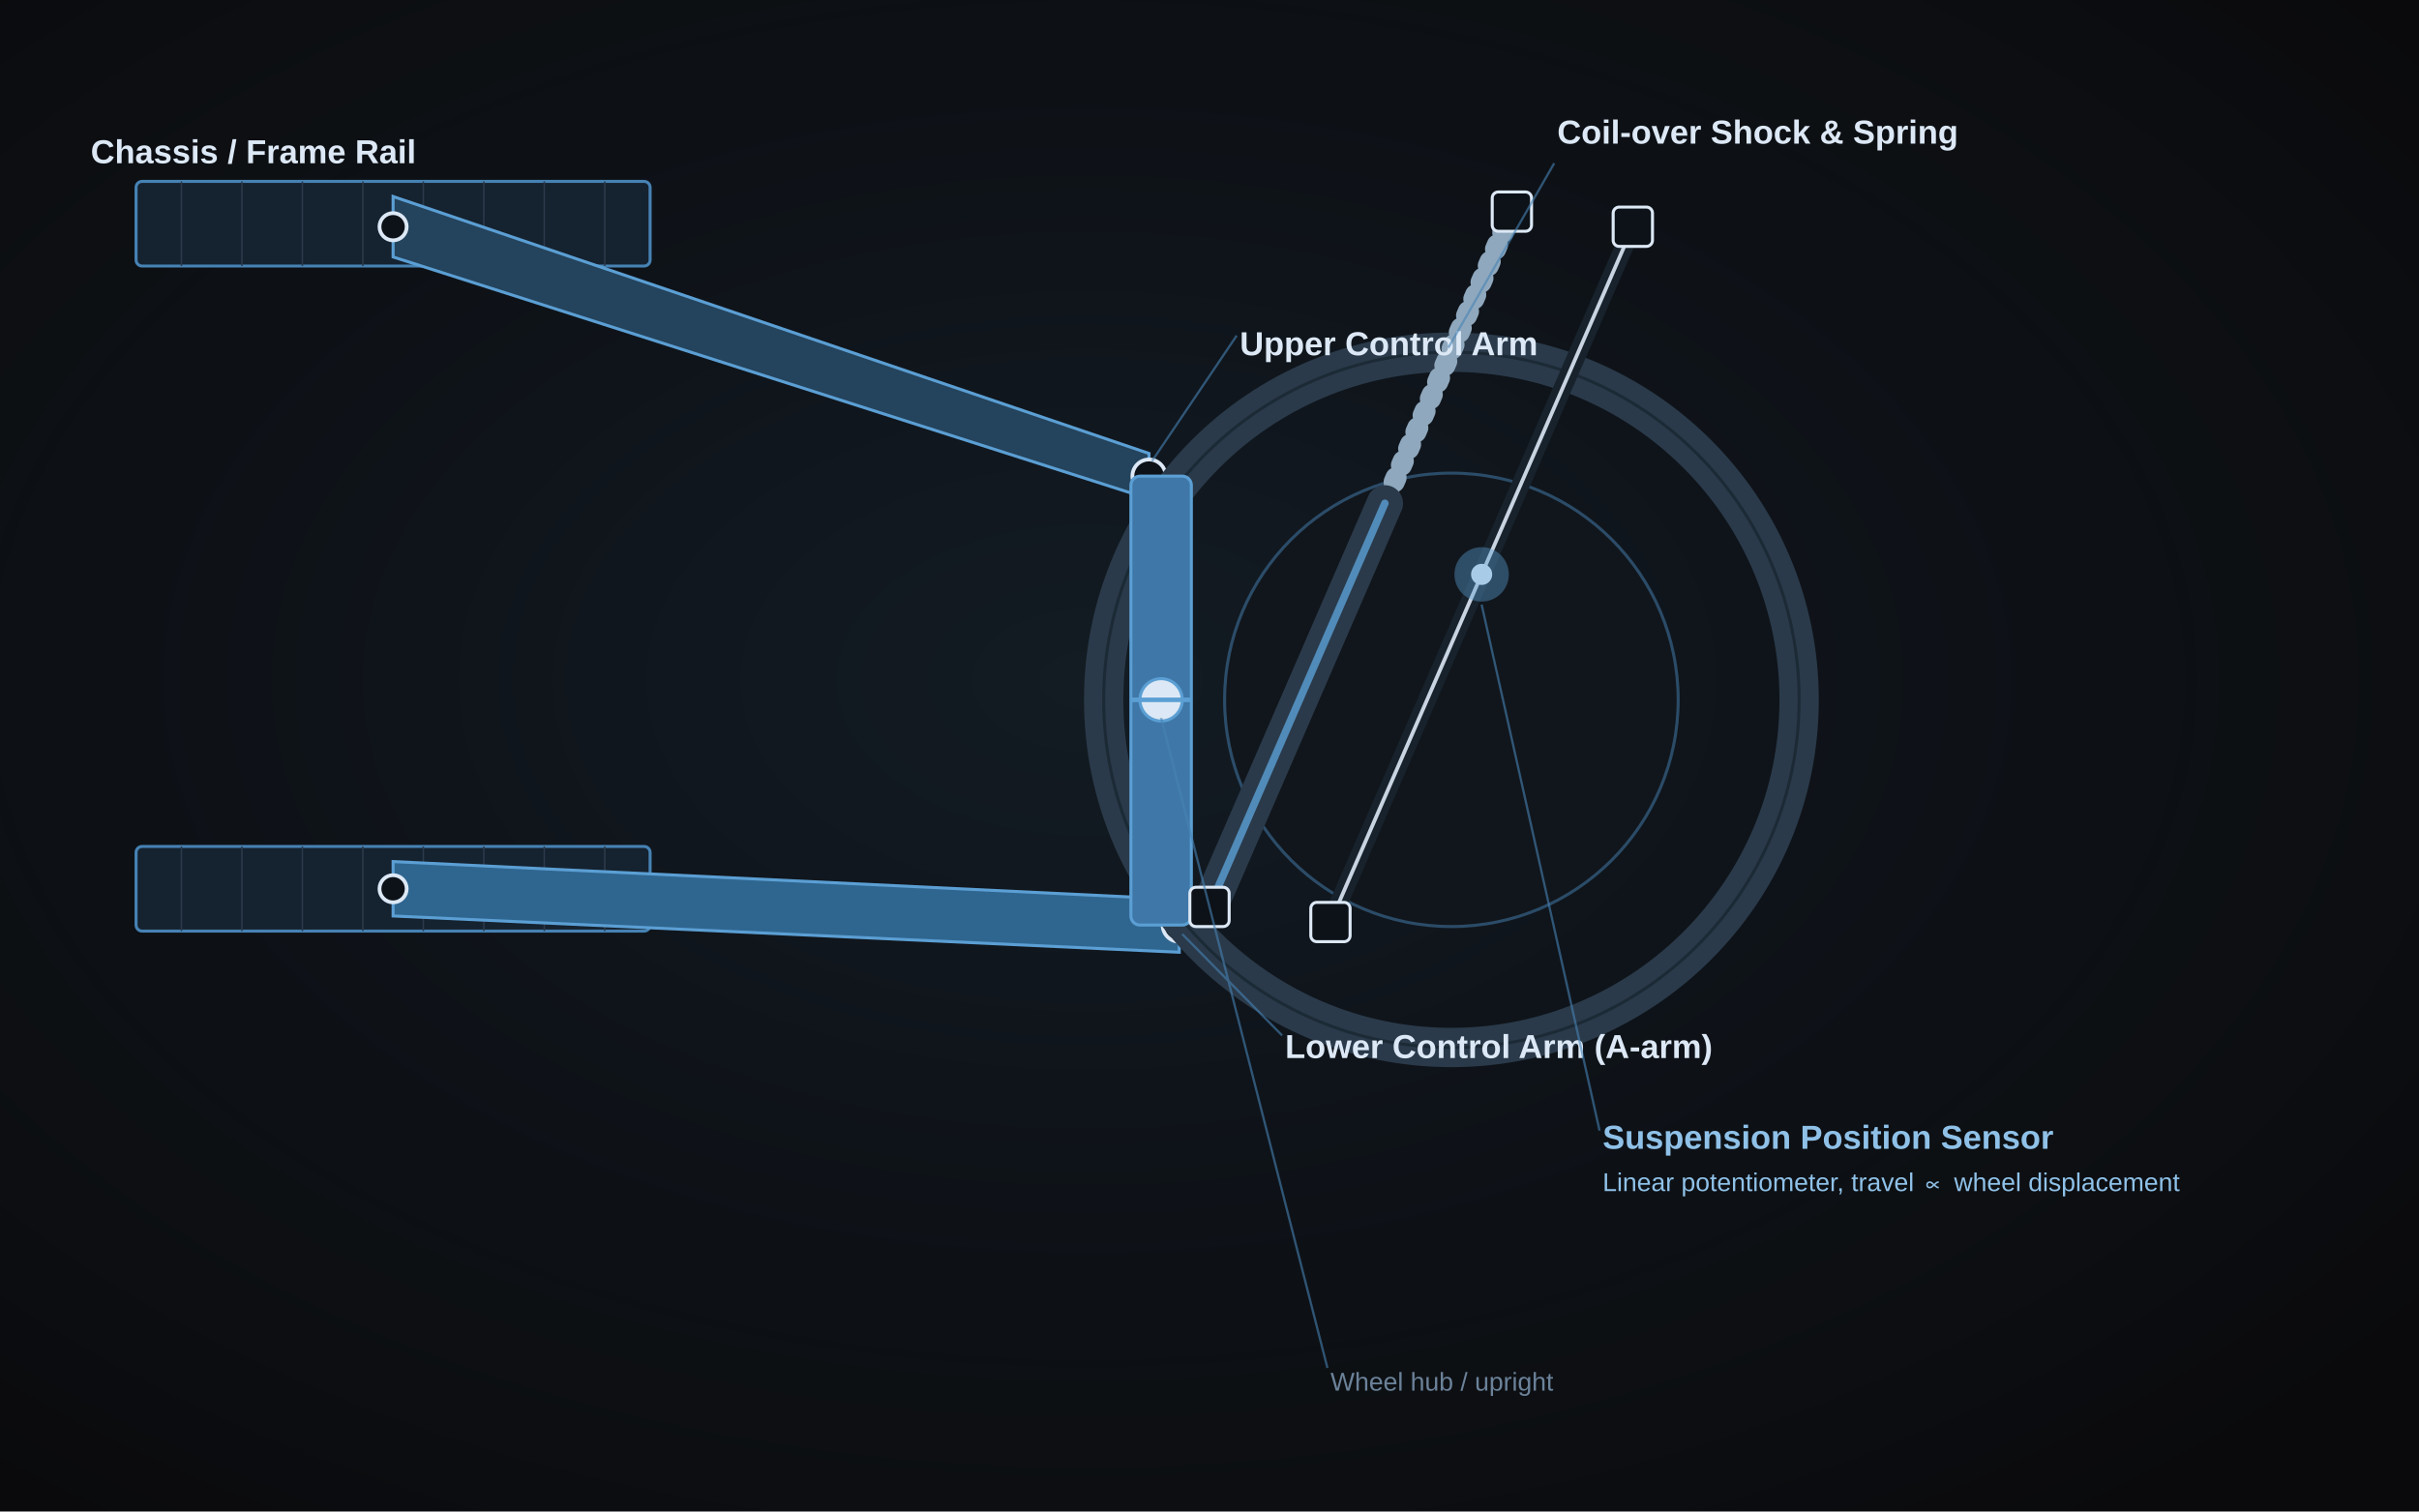
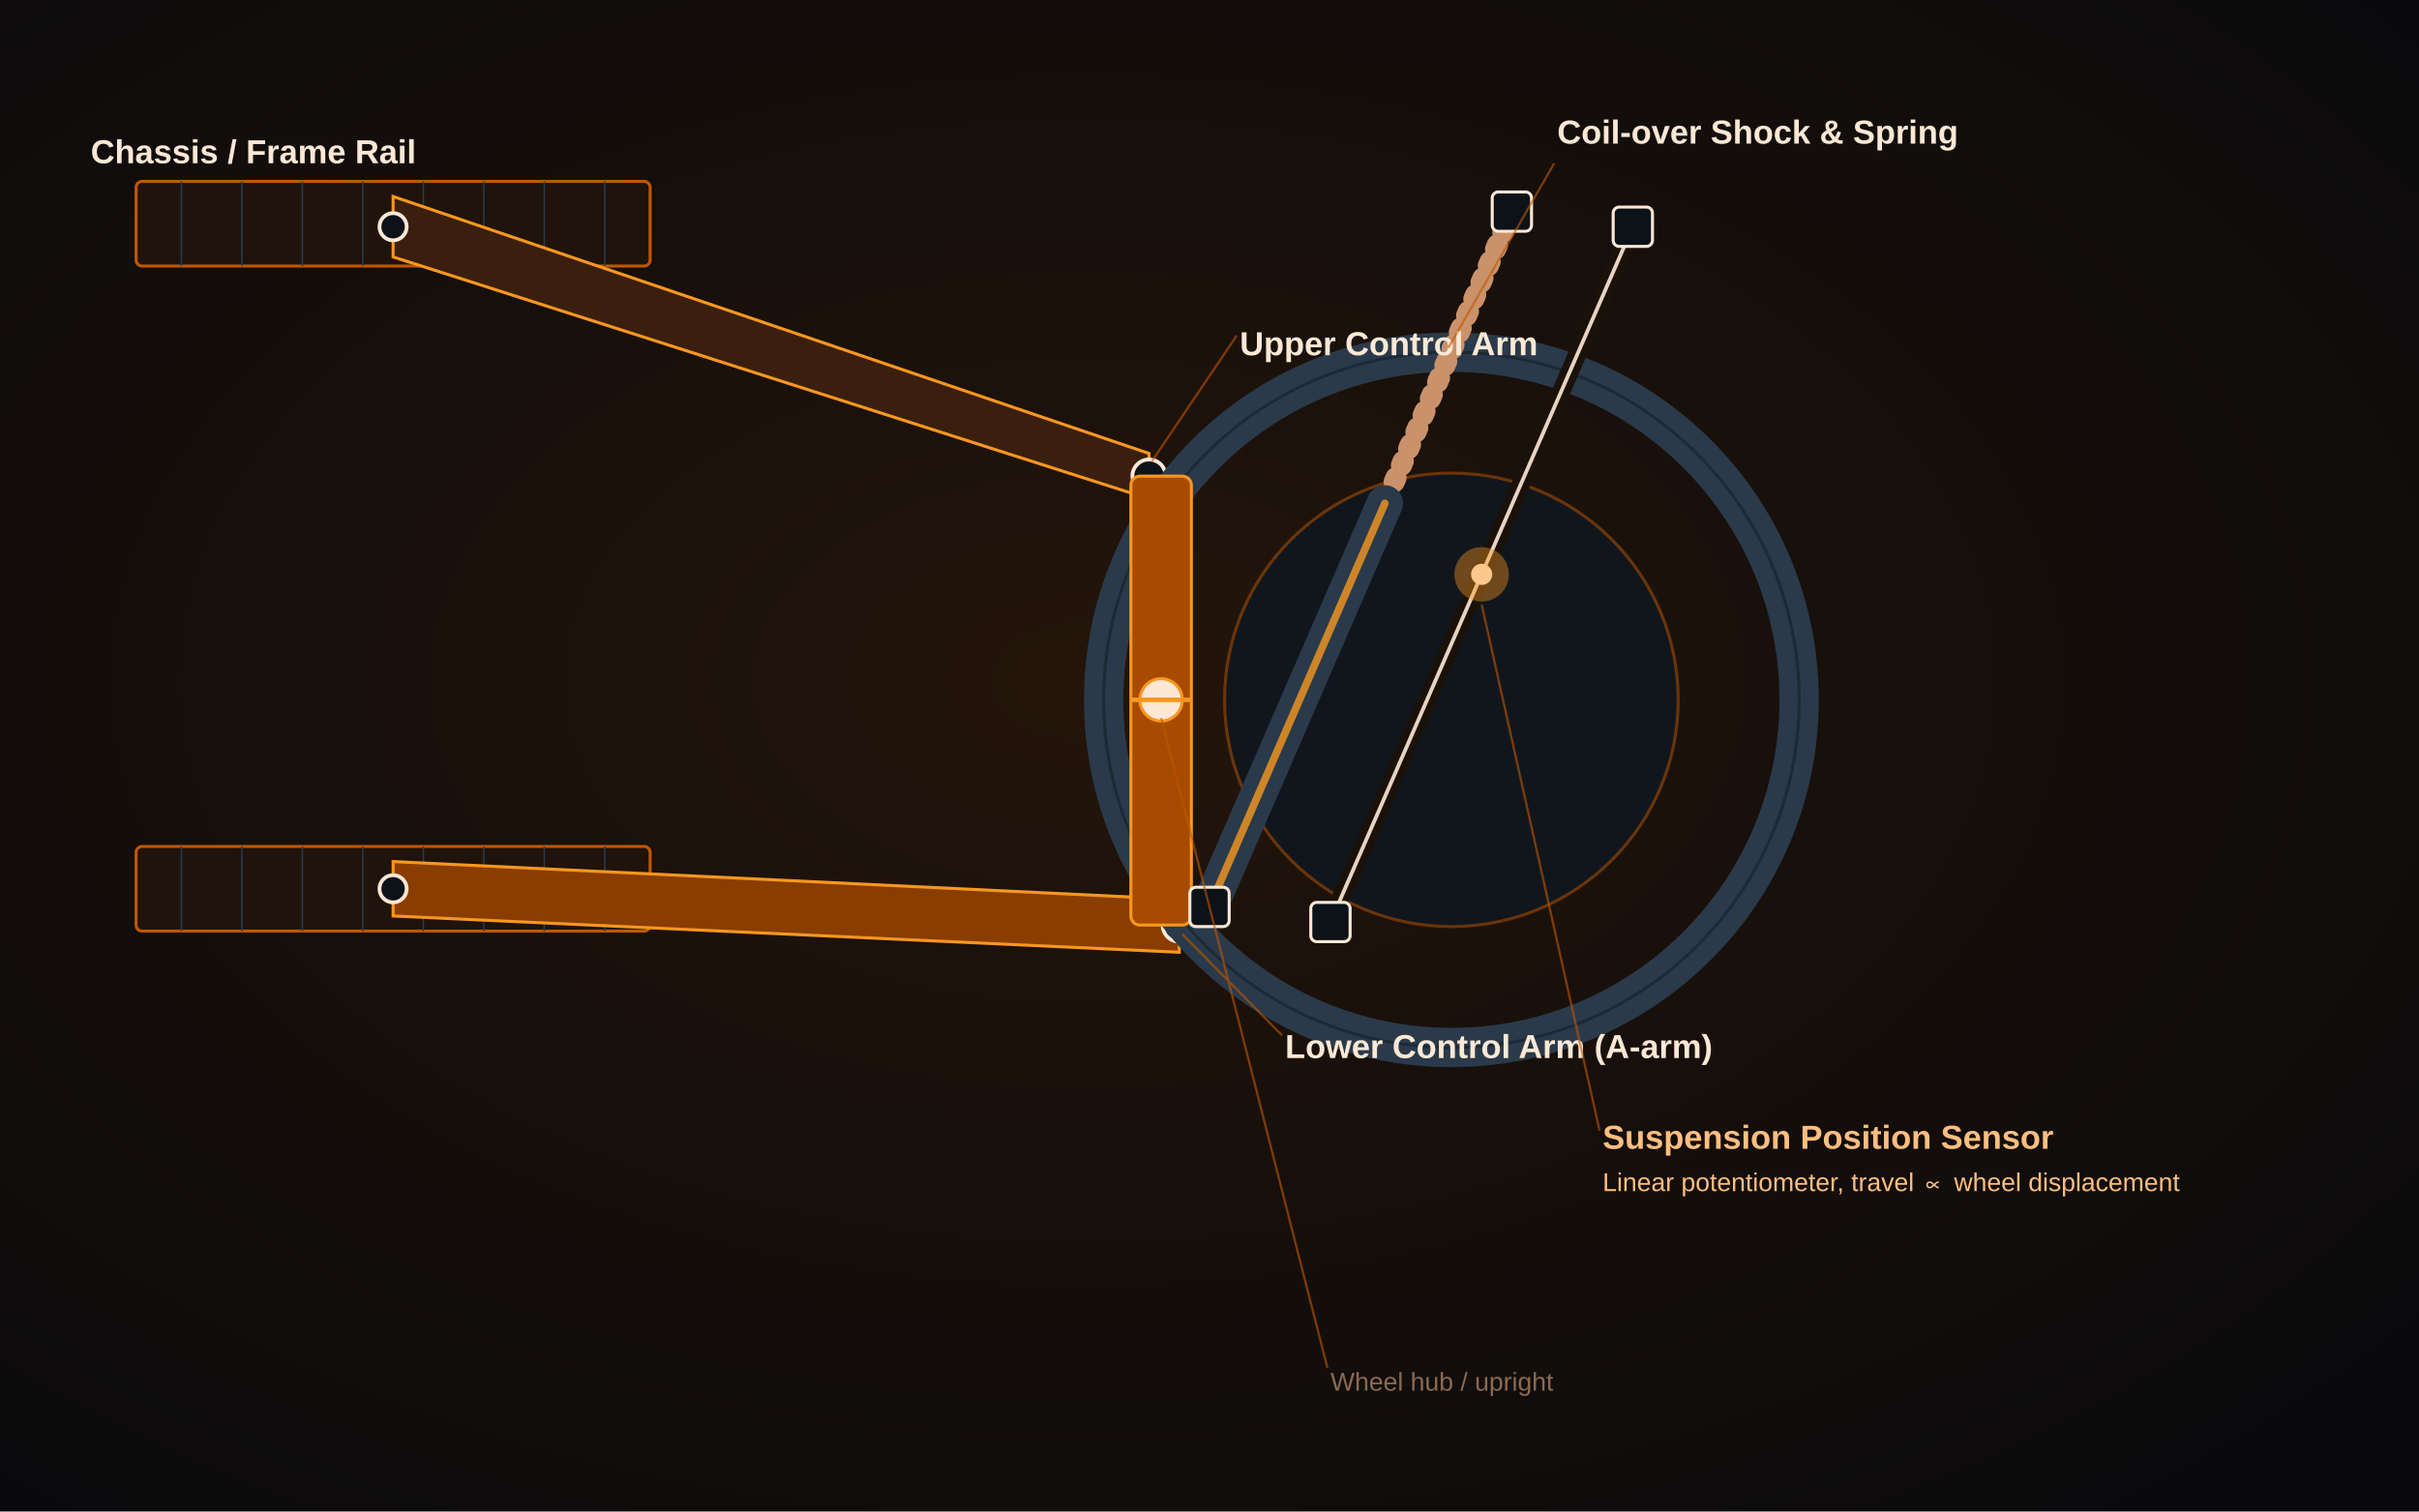
<svg xmlns="http://www.w3.org/2000/svg" viewBox="0 0 1600 1000" font-family="Arial, Helvetica, sans-serif">
  <rect width="1600" height="1000" fill="#0a0a0c" />
  <defs>
    <radialGradient id="susBgGlow" cx="45%" cy="45%" r="70%">
-       <stop offset="0%" stop-color="#4682B4" stop-opacity="0.14" />
-       <stop offset="100%" stop-color="#4682B4" stop-opacity="0" />
+       <stop offset="0%" stop-color="#BF5700" stop-opacity="0.14" />
+       <stop offset="100%" stop-color="#BF5700" stop-opacity="0" />
    </radialGradient>
  </defs>
  <rect width="1600" height="1000" fill="url(#susBgGlow)" />
-   <rect x="90" y="120" width="340" height="56" rx="4" fill="#15222f" stroke="#4682B4" stroke-width="2" />
+   <rect x="90" y="120" width="340" height="56" rx="4" fill="#1f130c" stroke="#BF5700" stroke-width="2" />
  <g stroke="#2a3a4a" stroke-width="1">
    <line x1="120" y1="120" x2="120" y2="176" />
    <line x1="160" y1="120" x2="160" y2="176" />
    <line x1="200" y1="120" x2="200" y2="176" />
    <line x1="240" y1="120" x2="240" y2="176" />
    <line x1="280" y1="120" x2="280" y2="176" />
    <line x1="320" y1="120" x2="320" y2="176" />
    <line x1="360" y1="120" x2="360" y2="176" />
    <line x1="400" y1="120" x2="400" y2="176" />
  </g>
-   <rect x="90" y="560" width="340" height="56" rx="4" fill="#15222f" stroke="#4682B4" stroke-width="2" />
+   <rect x="90" y="560" width="340" height="56" rx="4" fill="#1f130c" stroke="#BF5700" stroke-width="2" />
  <g stroke="#2a3a4a" stroke-width="1">
    <line x1="120" y1="560" x2="120" y2="616" />
    <line x1="160" y1="560" x2="160" y2="616" />
    <line x1="200" y1="560" x2="200" y2="616" />
    <line x1="240" y1="560" x2="240" y2="616" />
    <line x1="280" y1="560" x2="280" y2="616" />
    <line x1="320" y1="560" x2="320" y2="616" />
    <line x1="360" y1="560" x2="360" y2="616" />
    <line x1="400" y1="560" x2="400" y2="616" />
  </g>
-   <polygon points="260,130 260,170 760,330 760,300" fill="#24435c" stroke="#5b9fd4" stroke-width="2" />
-   <circle cx="260" cy="150" r="9" fill="#0d1218" stroke="#dce8f5" stroke-width="2.5" />
-   <circle cx="760" cy="315" r="11" fill="#0d1218" stroke="#dce8f5" stroke-width="2.5" />
-   <polygon points="260,570 260,606 780,630 780,595" fill="#2f6690" stroke="#5b9fd4" stroke-width="2" />
-   <circle cx="260" cy="588" r="9" fill="#0d1218" stroke="#dce8f5" stroke-width="2.5" />
-   <circle cx="780" cy="612" r="11" fill="#0d1218" stroke="#dce8f5" stroke-width="2.5" />
+   <polygon points="260,130 260,170 760,330 760,300" fill="#3a1f0f" stroke="#F8971F" stroke-width="2" />
+   <circle cx="260" cy="150" r="9" fill="#0d1218" stroke="#FDE8D5" stroke-width="2.5" />
+   <circle cx="760" cy="315" r="11" fill="#0d1218" stroke="#FDE8D5" stroke-width="2.5" />
+   <polygon points="260,570 260,606 780,630 780,595" fill="#8a3d00" stroke="#F8971F" stroke-width="2" />
+   <circle cx="260" cy="588" r="9" fill="#0d1218" stroke="#FDE8D5" stroke-width="2.5" />
+   <circle cx="780" cy="612" r="11" fill="#0d1218" stroke="#FDE8D5" stroke-width="2.5" />
  <circle cx="960" cy="463" r="230" fill="none" stroke="#2a3a4a" stroke-width="26" />
  <circle cx="960" cy="463" r="230" fill="none" stroke="#1c2a36" stroke-width="2" />
-   <circle cx="960" cy="463" r="150" fill="#11161c" stroke="#4682B4" stroke-width="2" stroke-opacity="0.5" />
-   <rect x="748" y="315" width="40" height="297" rx="6" fill="#3f78a8" stroke="#5b9fd4" stroke-width="2" />
-   <circle cx="768" cy="463" r="14" fill="#dce8f5" stroke="#5b9fd4" stroke-width="2" />
-   <line x1="748" y1="463" x2="788" y2="463" stroke="#5b9fd4" stroke-width="3" />
-   <line x1="1000" y1="140" x2="916" y2="333" stroke="#8fa8bd" stroke-width="14" stroke-linecap="round" stroke-dasharray="3 9" />
+   <circle cx="960" cy="463" r="150" fill="#11161c" stroke="#BF5700" stroke-width="2" stroke-opacity="0.5" />
+   <rect x="748" y="315" width="40" height="297" rx="6" fill="#A64B00" stroke="#F8971F" stroke-width="2" />
+   <circle cx="768" cy="463" r="14" fill="#FDE8D5" stroke="#F8971F" stroke-width="2" />
+   <line x1="748" y1="463" x2="788" y2="463" stroke="#F8971F" stroke-width="3" />
+   <line x1="1000" y1="140" x2="916" y2="333" stroke="#c9926b" stroke-width="14" stroke-linecap="round" stroke-dasharray="3 9" />
  <line x1="916" y1="333" x2="800" y2="600" stroke="#2a3a4a" stroke-width="24" stroke-linecap="round" />
-   <line x1="916" y1="333" x2="800" y2="600" stroke="#5b9fd4" stroke-width="5" stroke-linecap="round" opacity="0.8" />
-   <rect x="987" y="127" width="26" height="26" rx="4" fill="#0d1218" stroke="#dce8f5" stroke-width="2" />
-   <rect x="787" y="587" width="26" height="26" rx="4" fill="#0d1218" stroke="#dce8f5" stroke-width="2" />
-   <line x1="1080" y1="150" x2="880" y2="610" stroke="#17222c" stroke-width="12" stroke-linecap="round" />
-   <line x1="1080" y1="150" x2="880" y2="610" stroke="#dce8f5" stroke-width="2.5" stroke-linecap="round" opacity="0.9" />
-   <rect x="1067" y="137" width="26" height="26" rx="4" fill="#0d1218" stroke="#dce8f5" stroke-width="2" />
-   <rect x="867" y="597" width="26" height="26" rx="4" fill="#0d1218" stroke="#dce8f5" stroke-width="2" />
-   <circle cx="980" cy="380" r="7" fill="#dce8f5" />
-   <circle cx="980" cy="380" r="18" fill="#5b9fd4" opacity="0.4" />
-   <g font-size="22" fill="#dce8f5" font-weight="700">
+   <line x1="916" y1="333" x2="800" y2="600" stroke="#F8971F" stroke-width="5" stroke-linecap="round" opacity="0.8" />
+   <rect x="987" y="127" width="26" height="26" rx="4" fill="#0d1218" stroke="#FDE8D5" stroke-width="2" />
+   <rect x="787" y="587" width="26" height="26" rx="4" fill="#0d1218" stroke="#FDE8D5" stroke-width="2" />
+   <line x1="1080" y1="150" x2="880" y2="610" stroke="#1a1108" stroke-width="12" stroke-linecap="round" />
+   <line x1="1080" y1="150" x2="880" y2="610" stroke="#FDE8D5" stroke-width="2.5" stroke-linecap="round" opacity="0.9" />
+   <rect x="1067" y="137" width="26" height="26" rx="4" fill="#0d1218" stroke="#FDE8D5" stroke-width="2" />
+   <rect x="867" y="597" width="26" height="26" rx="4" fill="#0d1218" stroke="#FDE8D5" stroke-width="2" />
+   <circle cx="980" cy="380" r="7" fill="#FDE8D5" />
+   <circle cx="980" cy="380" r="18" fill="#F8971F" opacity="0.4" />
+   <g font-size="22" fill="#FDE8D5" font-weight="700">
    <text x="60" y="108">Chassis / Frame Rail</text>
    <text x="820" y="235">Upper Control Arm</text>
    <text x="850" y="700">Lower Control Arm (A-arm)</text>
    <text x="1030" y="95">Coil-over Shock &amp; Spring</text>
-     <text x="1060" y="760" fill="#8fc1e8">Suspension Position Sensor</text>
-     <text x="1060" y="788" font-size="17" fill="#8fc1e8" font-weight="400">Linear potentiometer, travel ∝ wheel displacement</text>
-     <text x="880" y="920" font-size="17" fill="#6b8299" font-weight="400">Wheel hub / upright</text>
+     <text x="1060" y="760" fill="#FFBE80">Suspension Position Sensor</text>
+     <text x="1060" y="788" font-size="17" fill="#FFBE80" font-weight="400">Linear potentiometer, travel ∝ wheel displacement</text>
+     <text x="880" y="920" font-size="17" fill="#8a6a52" font-weight="400">Wheel hub / upright</text>
  </g>
-   <g stroke="#4682B4" stroke-width="1.5" opacity="0.6">
+   <g stroke="#BF5700" stroke-width="1.5" opacity="0.6">
    <line x1="818" y1="222" x2="762" y2="305" />
    <line x1="848" y1="685" x2="782" y2="618" />
    <line x1="1028" y1="108" x2="958" y2="230" />
    <line x1="1058" y1="748" x2="980" y2="400" />
    <line x1="878" y1="905" x2="768" y2="475" />
  </g>
</svg>
